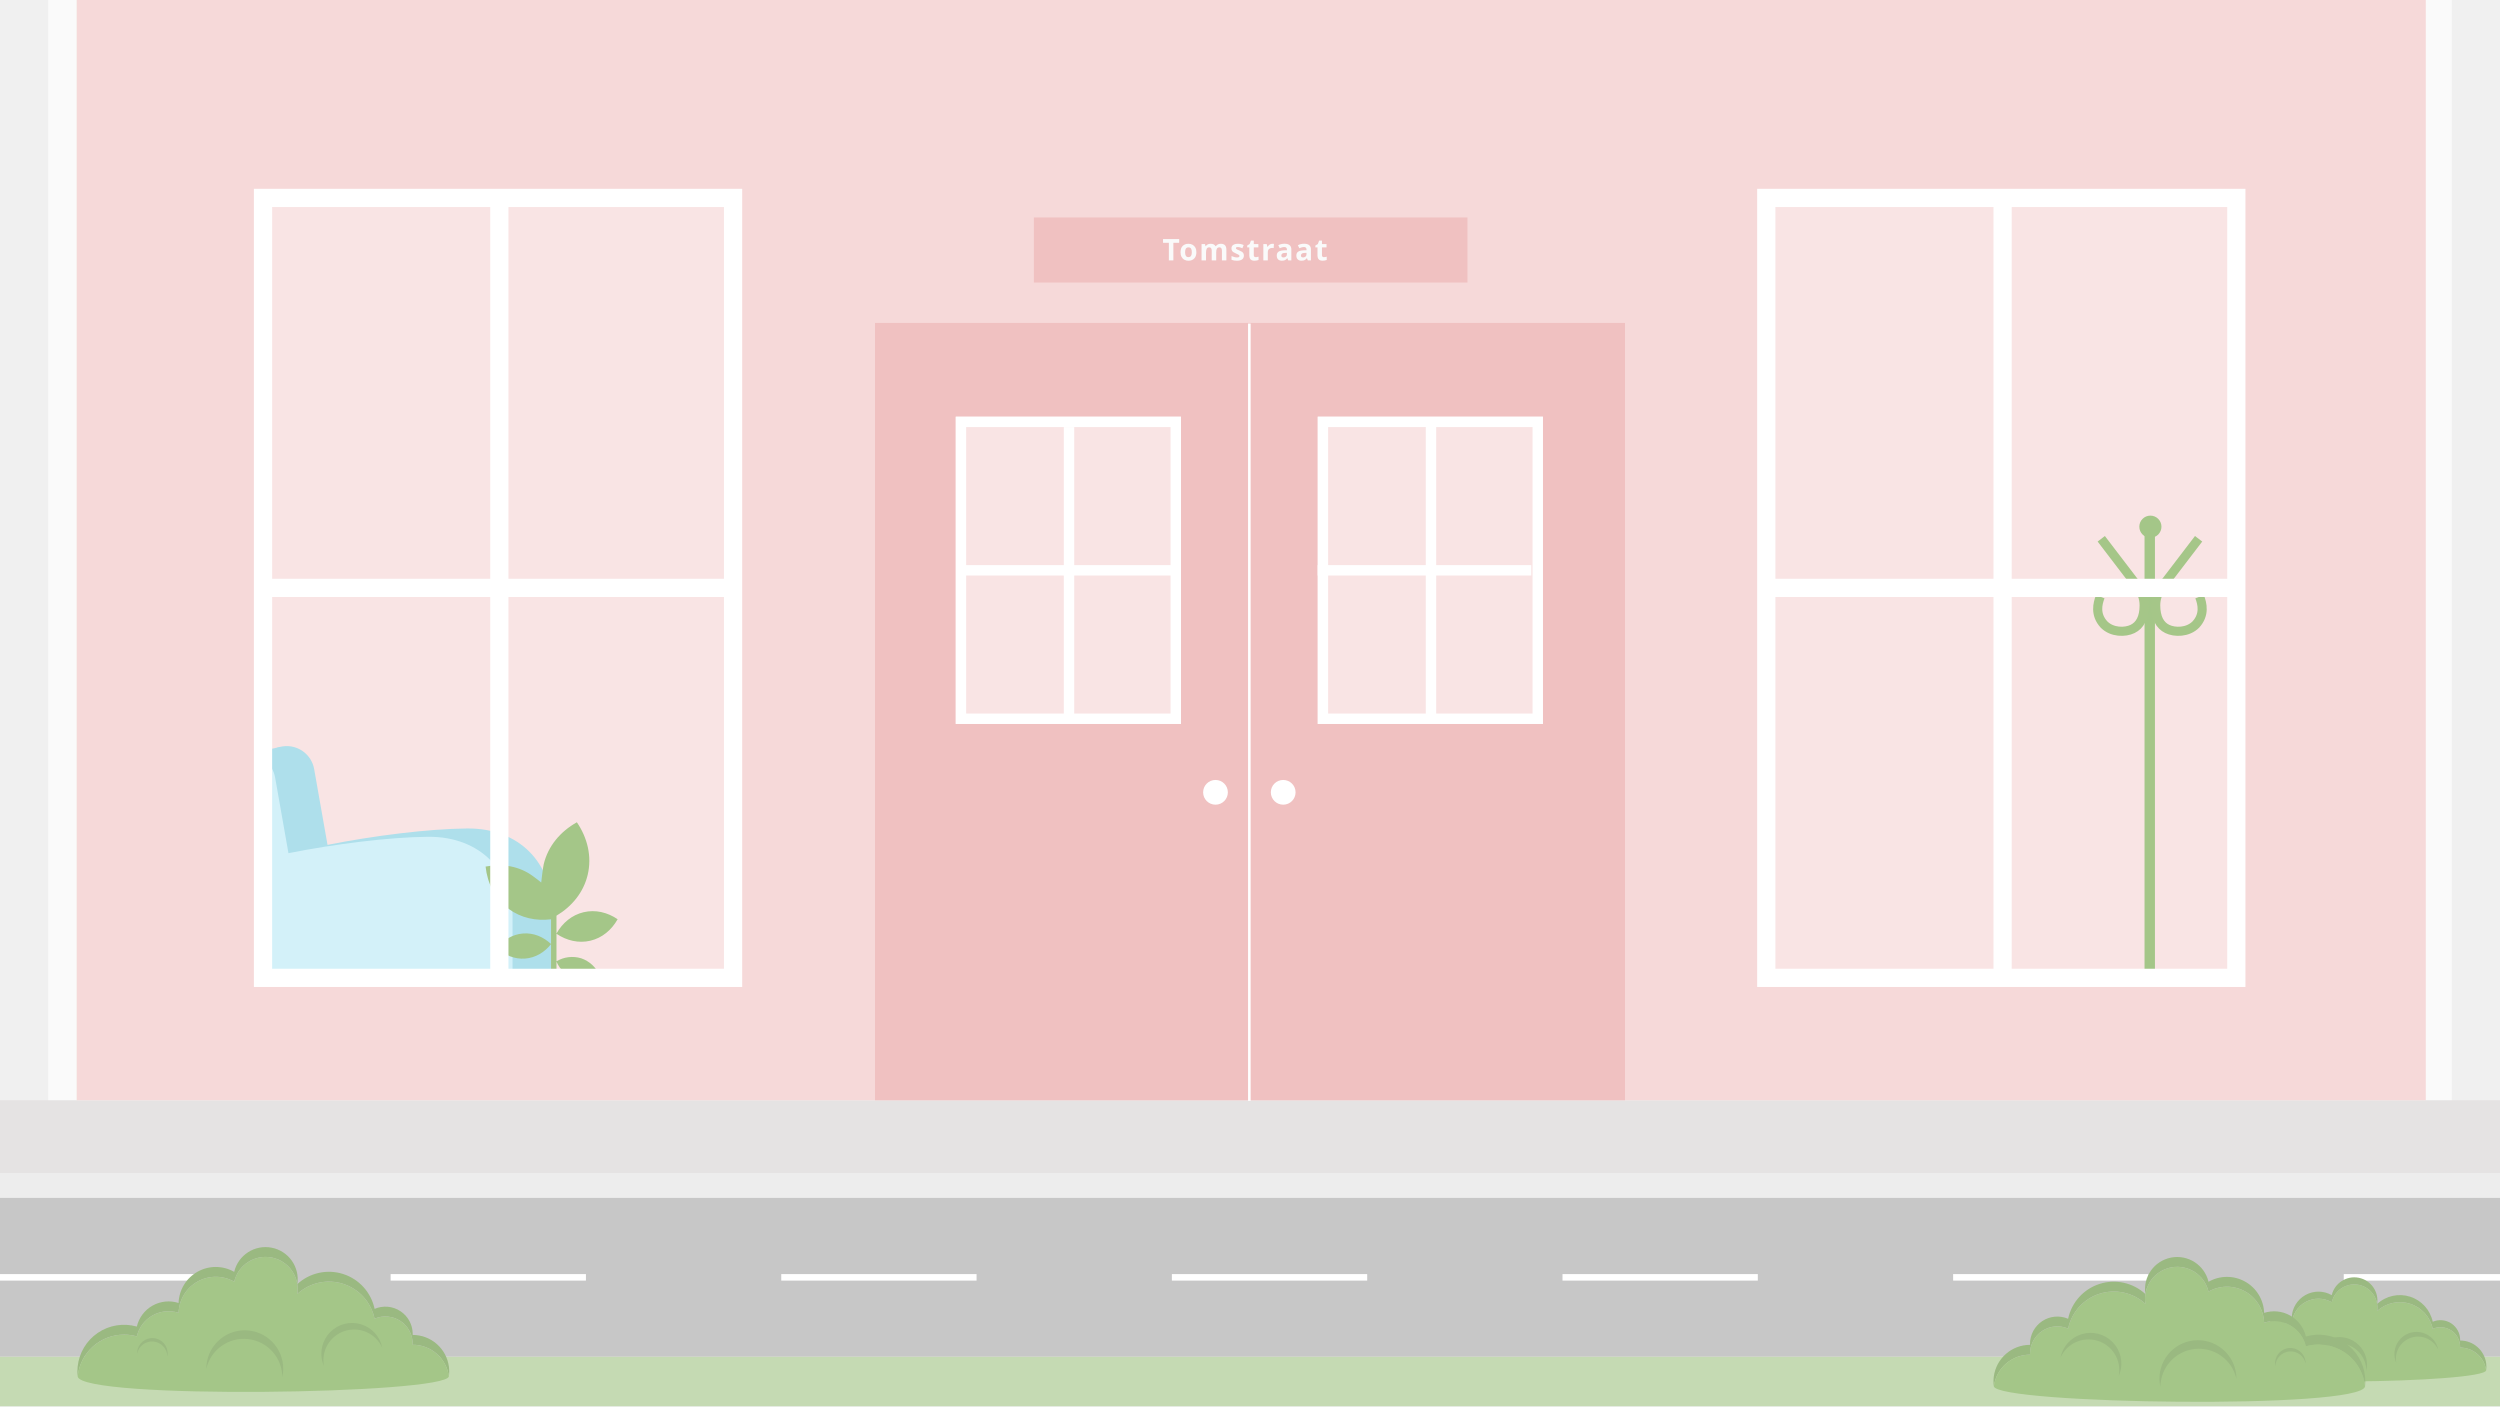
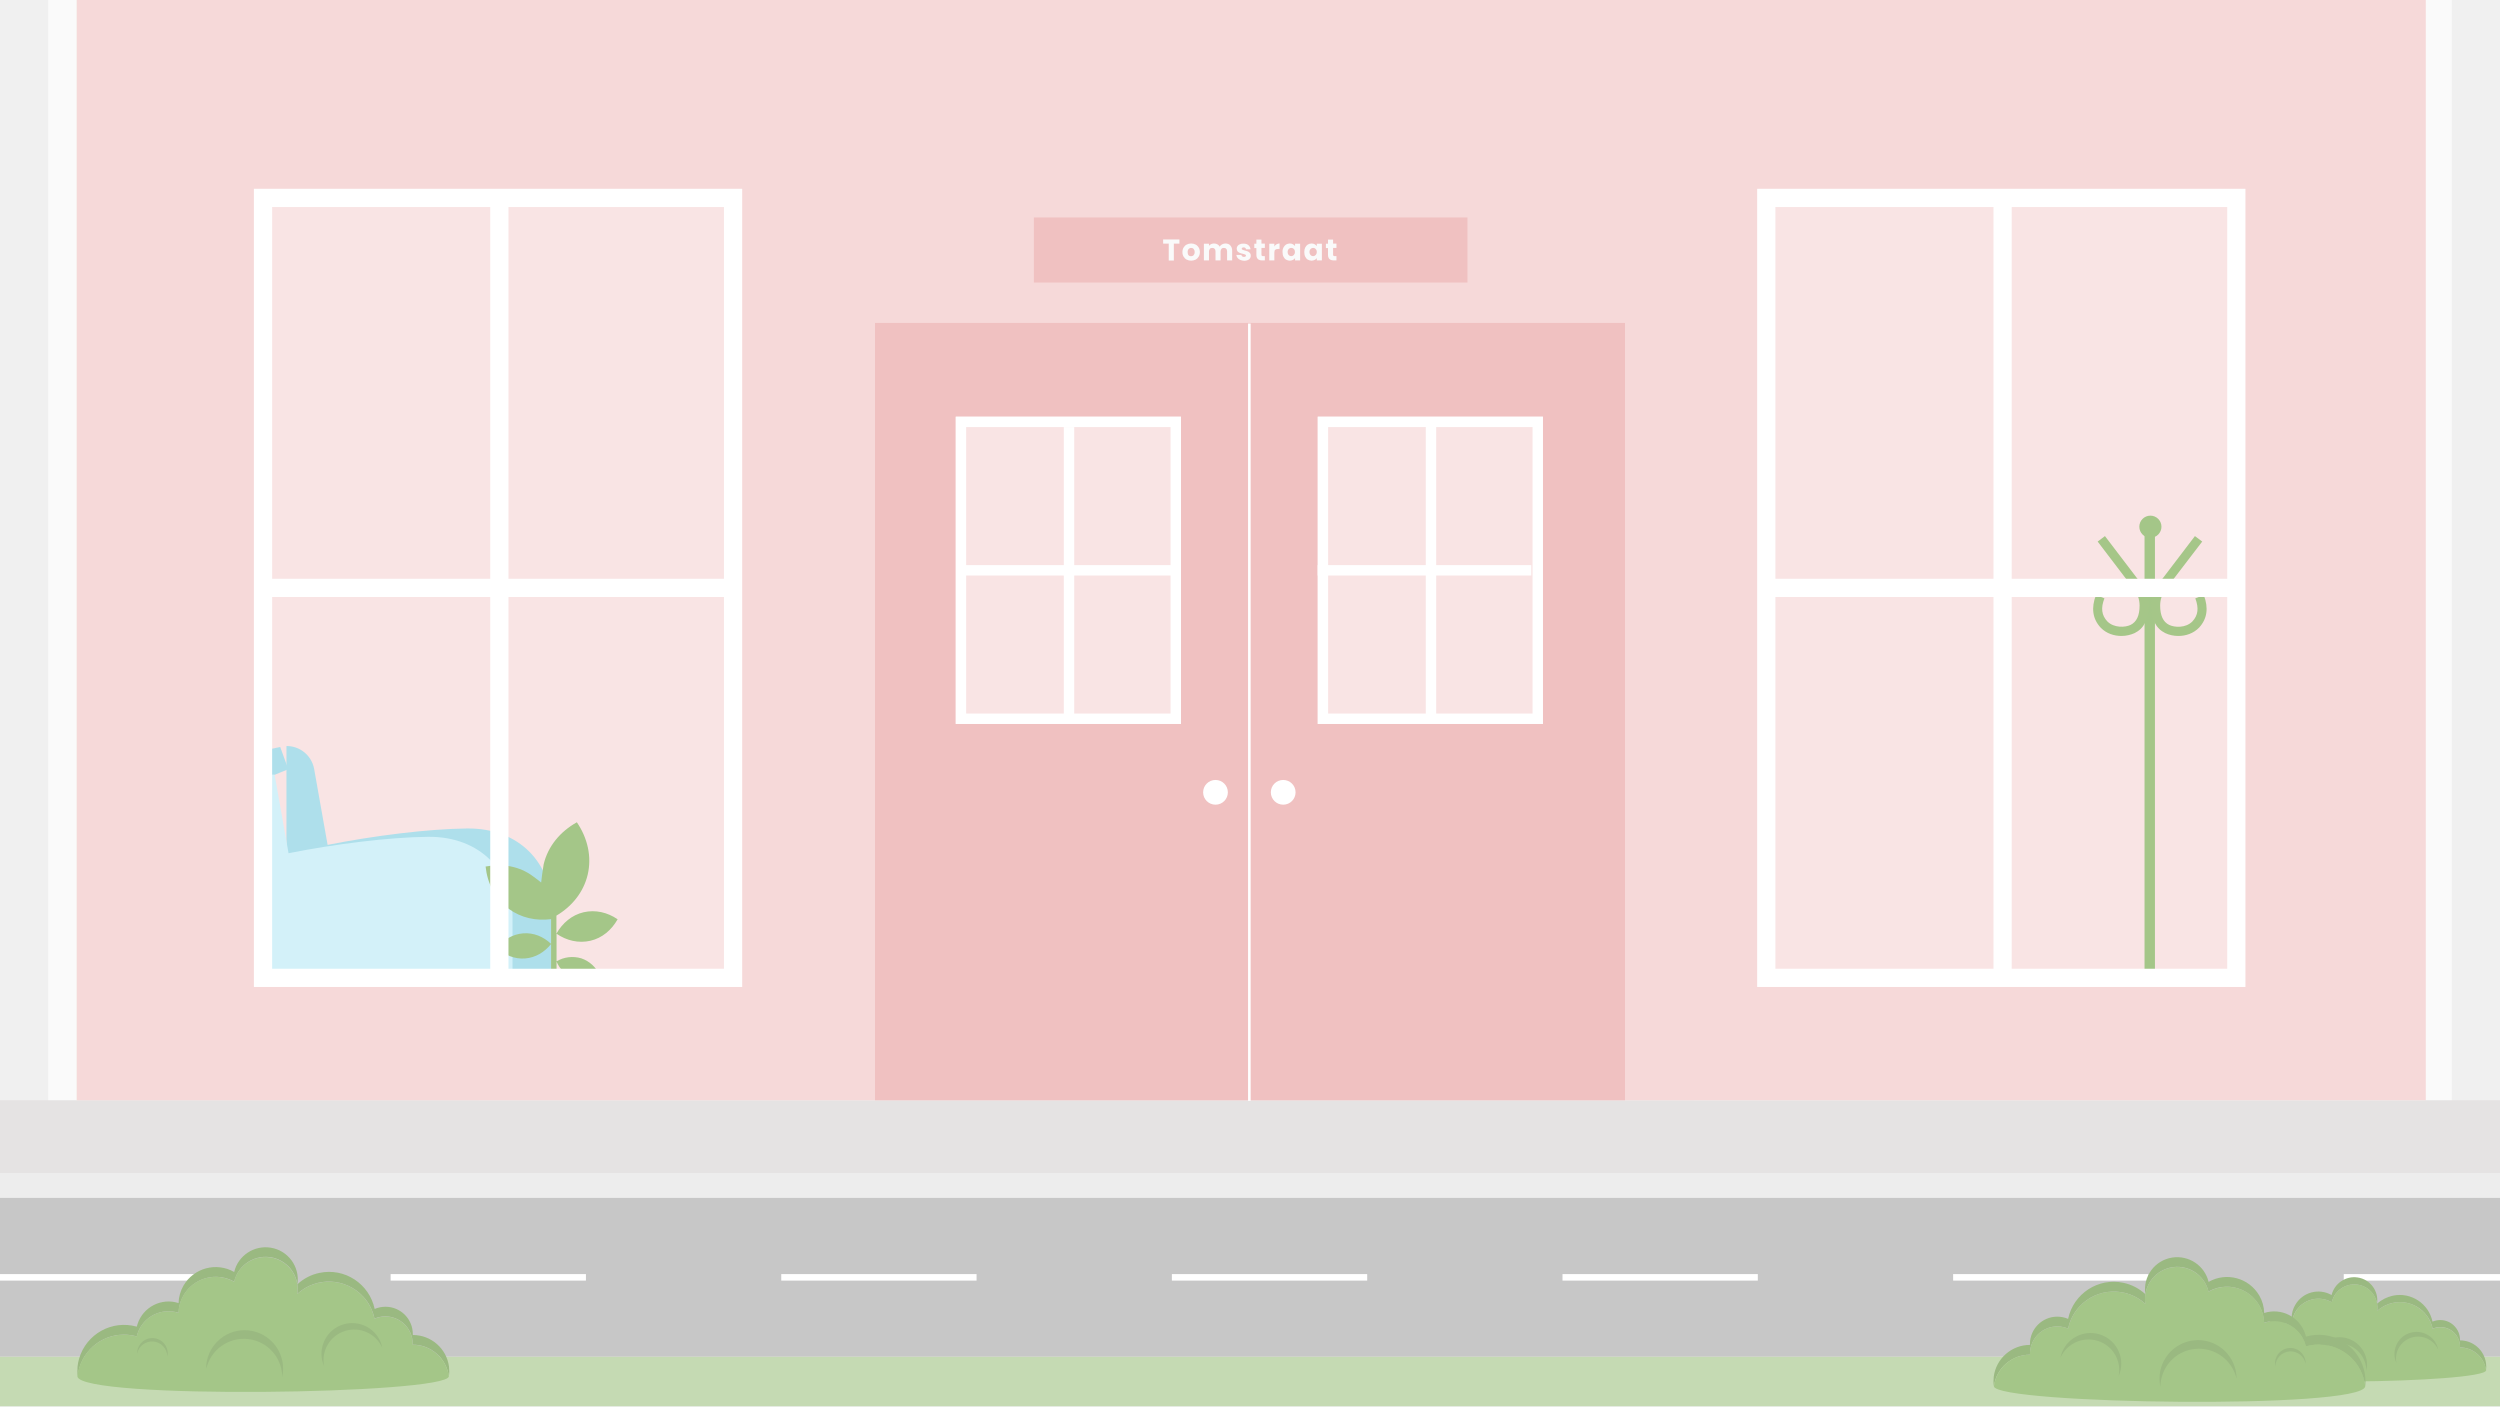
- <svg xmlns="http://www.w3.org/2000/svg" id="Group_99" data-name="Group 99" width="1920" height="1080" viewBox="0 0 1920 1080">
-   <defs>
-     <clipPath id="clip-path">
-       <rect id="Rectangle_50" data-name="Rectangle 50" width="233.634" height="248.459" fill="#aedfeb" />
-     </clipPath>
-     <clipPath id="clip-path-2">
-       <rect id="Rectangle_50-2" data-name="Rectangle 50" width="233.634" height="248.459" fill="none" />
-     </clipPath>
-     <clipPath id="clip-path-3">
-       <rect id="Rectangle_62" data-name="Rectangle 62" width="101.405" height="208.498" fill="none" />
-     </clipPath>
-   </defs>
-   <rect id="Rectangle_120" data-name="Rectangle 120" width="1920" height="56" transform="translate(0 845)" fill="#e5e3e3" />
-   <rect id="Rectangle_122" data-name="Rectangle 122" width="1920" height="19" transform="translate(0 901)" fill="#ededed" />
-   <rect id="Rectangle_123" data-name="Rectangle 123" width="1920" height="122" transform="translate(0 920)" fill="#c7c7c7" />
-   <rect id="Rectangle_124" data-name="Rectangle 124" width="1920" height="38" transform="translate(0 1042)" fill="#c5dab3" />
-   <line id="Line_24" data-name="Line 24" x2="1920" transform="translate(0 981)" fill="none" stroke="#fff" stroke-width="5" stroke-dasharray="150" />
-   <g id="Group_35" data-name="Group 35" transform="translate(0 -169.089)">
-     <rect id="Rectangle_1" data-name="Rectangle 1" width="1553" height="778.911" transform="translate(184 169.089)" fill="#f9e4e4" />
-     <path id="Union_1" data-name="Union 1" d="M1824-1937v-844.911h22V-1937ZM0-1937v-844.911H22V-1937Z" transform="translate(37 2951)" fill="#fafafa" />
-     <path id="Path_53" data-name="Path 53" d="M1,31.051H126.113l-.074,778.985L1,876.033Z" transform="translate(58 138.039)" fill="#fbf4de" />
-     <path id="Path_56" data-name="Path 56" d="M127.229,31.625H1.934L1.974,810.5l124.078,66.121Z" transform="translate(1735.007 137.47)" fill="#fbf4de" />
-     <path id="Path_57" data-name="Path 57" d="M.014,1802.025,66.1,1678,66.03,125.084,0,0Z" transform="translate(58.987 1014.071) rotate(-90)" fill="#f0f0f0" />
-   </g>
-   <g id="Group_26" data-name="Group 26" transform="translate(1442 -282.682)">
-     <ellipse id="Ellipse_50" data-name="Ellipse 50" cx="53.5" cy="12.5" rx="53.5" ry="12.5" transform="translate(155 1071.682)" fill="#a4c688" />
-     <rect id="Rectangle_63" data-name="Rectangle 63" width="8" height="394" transform="translate(205 689.682)" fill="#a4c688" />
-     <circle id="Ellipse_51" data-name="Ellipse 51" cx="8.5" cy="8.5" r="8.5" transform="translate(201 678.682)" fill="#a4c688" />
-     <path id="Path_76" data-name="Path 76" d="M4602.2,3365.833l-27.581,36.1a23.542,23.542,0,0,0-5.367,15.119c.043,9.286,3.123,15.2,8.868,18.02s15.8,2.827,21.962-3.4c7.011-7.6,4.952-16.013,2.887-21.372" transform="translate(-4355.671 -2669.366)" fill="none" stroke="#a5c688" stroke-width="7" />
-     <path id="Path_77" data-name="Path 77" d="M4571.988,3365.833l27.581,36.1a23.542,23.542,0,0,1,5.367,15.119c-.043,9.286-3.123,15.2-8.868,18.02s-15.8,2.827-21.962-3.4c-7.01-7.6-4.952-16.013-2.886-21.372" transform="translate(-4400.229 -2669.366)" fill="none" stroke="#a5c688" stroke-width="7" />
-   </g>
-   <g id="Group_19" data-name="Group 19" transform="translate(160 564.067)">
-     <g id="Group_17" data-name="Group 17" transform="translate(30)" clip-path="url(#clip-path)">
-       <path id="Path_58" data-name="Path 58" d="M356.7,403.711H344.473a5.834,5.834,0,0,1-5.834-5.834V379.812h23.9v18.065a5.834,5.834,0,0,1-5.834,5.834" transform="translate(-138.423 -155.252)" fill="#aedfeb" />
-       <path id="Path_59" data-name="Path 59" d="M21.933,403.711H34.164A5.834,5.834,0,0,0,40,397.877V379.812H16.1v18.065a5.834,5.834,0,0,0,5.834,5.834" transform="translate(-6.581 -155.252)" fill="#aedfeb" />
-       <path id="Path_60" data-name="Path 60" d="M168.651,63.179c-30.014.278-71.947,5.6-107.115,12.589L51.3,17.7A21.417,21.417,0,0,0,8.9,23.636l6.175,59.383C14.335,92.088,0,100,0,117.664V230.417H233.634V124.179c0-33.232-23.7-61.381-64.983-61" transform="translate(0 9.021)" fill="#aedfeb" />
-     </g>
-     <path id="Path_63" data-name="Path 63" d="M12.978,0,42.69,5.236,42,23.433H0Z" transform="translate(13.686 20.731) rotate(-22)" fill="#aedfeb" />
-     <path id="Path_64" data-name="Path 64" d="M4.427.456,42.264,0,42,18.364H0Z" transform="matrix(0.978, -0.208, 0.208, 0.978, 214.038, 227.902)" fill="#aedfeb" />
-     <g id="Group_17-2" data-name="Group 17" transform="translate(0 15.406)" clip-path="url(#clip-path-2)">
-       <path id="Path_58-2" data-name="Path 58" d="M356.7,403.711H344.473a5.834,5.834,0,0,1-5.834-5.834V379.812h23.9v18.065a5.834,5.834,0,0,1-5.834,5.834" transform="translate(-138.423 -155.252)" fill="#aedfeb" />
-       <path id="Path_59-2" data-name="Path 59" d="M21.933,403.711H34.164A5.834,5.834,0,0,0,40,397.877V379.812H16.1v18.065a5.834,5.834,0,0,0,5.834,5.834" transform="translate(-6.581 -155.252)" fill="#aedfeb" />
-       <path id="Path_60-2" data-name="Path 60" d="M168.651,63.179c-30.014.278-71.947,5.6-107.115,12.589L51.3,17.7A21.417,21.417,0,0,0,8.9,23.636l6.175,59.383C14.335,92.088,0,100,0,117.664V230.417H233.634V124.179c0-33.232-23.7-61.381-64.983-61" transform="translate(0 0)" fill="#d3f1f9" />
-     </g>
-   </g>
-   <g id="Group_25" data-name="Group 25" transform="translate(372.932 631.502)">
-     <g id="Group_24" data-name="Group 24" clip-path="url(#clip-path-3)">
-       <path id="Path_74" data-name="Path 74" d="M80.468,90.967c9.072-2.142,16.325-8.257,20.938-16.5C93.592,69.154,84.37,66.932,75.3,69.074,66.28,71.2,59.061,77.26,54.446,85.429V71.749C66.409,64.6,75.247,53.76,78.425,40.314,81.737,26.307,78.307,12.066,70.11,0,57.376,7.118,47.933,18.316,44.622,32.323c-.54,2.284-1.88,13.106-2.07,15.392C27.438,61.251,53.331,57.575,53.225,68.2c7.308-8.733-7.967-20.281-16.865-26.832C25.915,33.677,12.9,31.493,0,34.031,1.407,47.1,7.357,58.883,17.8,66.573c9.394,6.916,20.869,9.365,32.465,7.946V93.5c-5.906-5.55-13.417-8.678-21.393-8.094-7.993.584-14.983,4.789-20.02,11.161,5.911,5.571,13.438,8.713,21.431,8.128,7.975-.583,14.949-4.77,19.982-11.116V208.5h4.18V107a22.761,22.761,0,0,0,33.072,10.558,23.64,23.64,0,0,0-14.081-13.083,23.613,23.613,0,0,0-18.991,2.3V85.631c7.8,5.27,16.983,7.472,26.022,5.337" fill="#a4c688" />
-       <path id="Path_75" data-name="Path 75" d="M64.562,140.353V121.006H36.621v19.428A30.129,30.129,0,0,0,20.532,167.1v31.472H80.809V167.1a30.128,30.128,0,0,0-16.247-26.744" transform="translate(1.685 9.929)" fill="#edb5b5" />
-     </g>
-   </g>
-   <path id="Exclusion_1" data-name="Exclusion 1" d="M-9081-1865h-1804v-845h1804v845Zm-506-693v597h360v-597Zm-1154,0v597h360v-597Z" transform="translate(10944 2710)" fill="#f6d9d9" />
-   <rect id="Rectangle_131" data-name="Rectangle 131" width="576" height="597" transform="translate(672 248)" fill="#f0c1c1" />
-   <g id="Group_77" data-name="Group 77">
-     <rect id="Rectangle_132" data-name="Rectangle 132" width="361" height="599" transform="translate(202 152)" fill="none" stroke="#fff" stroke-width="14" />
-     <line id="Line_25" data-name="Line 25" x2="361" transform="translate(202.5 451.5)" fill="none" stroke="#fff" stroke-width="14" />
-     <line id="Line_26" data-name="Line 26" y2="599" transform="translate(383.5 152.5)" fill="none" stroke="#fff" stroke-width="14" />
-   </g>
-   <g id="Group_78" data-name="Group 78" transform="translate(1154.5)">
-     <rect id="Rectangle_132-2" data-name="Rectangle 132" width="361" height="599" transform="translate(202 152)" fill="none" stroke="#fff" stroke-width="14" />
-     <line id="Line_25-2" data-name="Line 25" x2="361" transform="translate(202.5 451.5)" fill="none" stroke="#fff" stroke-width="14" />
-     <line id="Line_26-2" data-name="Line 26" y2="599" transform="translate(383.5 152.5)" fill="none" stroke="#fff" stroke-width="14" />
-   </g>
-   <line id="Line_27" data-name="Line 27" y2="597" transform="translate(959.5 248.5)" fill="none" stroke="#fff" stroke-width="2" />
-   <circle id="Ellipse_56" data-name="Ellipse 56" cx="9.5" cy="9.5" r="9.5" transform="translate(924 599)" fill="#fff" />
-   <circle id="Ellipse_57" data-name="Ellipse 57" cx="9.5" cy="9.5" r="9.5" transform="translate(976 599)" fill="#fff" />
-   <g id="Rectangle_133" data-name="Rectangle 133" transform="translate(734 320)" fill="#f9e4e4" stroke="#fff" stroke-width="8">
-     <rect width="173" height="236" stroke="none" />
-     <rect x="4" y="4" width="165" height="228" fill="none" />
-   </g>
-   <g id="Rectangle_134" data-name="Rectangle 134" transform="translate(1012 320)" fill="#f9e4e4" stroke="#fff" stroke-width="8">
-     <rect width="173" height="236" stroke="none" />
-     <rect x="4" y="4" width="165" height="228" fill="none" />
-   </g>
-   <line id="Line_28" data-name="Line 28" x2="164" transform="translate(738.5 438)" fill="none" stroke="#fff" stroke-width="8" />
-   <line id="Line_29" data-name="Line 29" x2="164" transform="translate(1012 438)" fill="none" stroke="#fff" stroke-width="8" />
-   <line id="Line_30" data-name="Line 30" y2="226" transform="translate(1099 324)" fill="none" stroke="#fff" stroke-width="8" />
-   <line id="Line_31" data-name="Line 31" y2="226" transform="translate(821 328)" fill="none" stroke="#fff" stroke-width="8" />
+ <svg xmlns="http://www.w3.org/2000/svg" xmlns:xlink="http://www.w3.org/1999/xlink" version="1.1" id="Group_99" x="0px" y="0px" viewBox="0 0 1920 1080" style="enable-background:new 0 0 1920 1080;" xml:space="preserve">
+   <style type="text/css">
+ 	.st0{fill:#E5E3E3;}
+ 	.st1{fill:#EDEDED;}
+ 	.st2{fill:#C7C7C7;}
+ 	.st3{fill:#C5DAB3;}
+ 	.st4{fill:#FFFFFF;}
+ 	.st5{fill:#F9E4E4;}
+ 	.st6{fill:#FAFAFA;}
+ 	.st7{fill:#FBF4DE;}
+ 	.st8{fill:#F0F0F0;}
+ 	.st9{fill:#A4C688;}
+ 	.st10{fill:#A5C688;}
+ 	.st11{clip-path:url(#SVGID_00000150818646388774679230000011440142500832273283_);}
+ 	.st12{fill:#AEDFEB;}
+ 	.st13{clip-path:url(#SVGID_00000067950504006001899260000017274169672137977731_);}
+ 	.st14{fill:#D3F1F9;}
+ 	.st15{clip-path:url(#SVGID_00000161629514061618929560000004058055957595419067_);}
+ 	.st16{fill:#EDB5B5;}
+ 	.st17{fill:#F6D9D9;}
+ 	.st18{fill:#F0C1C1;}
+ 	.st19{fill:#9AB981;}
+ 	.st20{enable-background:new    ;}
+ </style>
+   <g id="Rectangle_120">
+     <rect y="845" class="st0" width="1920" height="56" />
+   </g>
+   <g id="Rectangle_122">
+     <rect y="901" class="st1" width="1920" height="19" />
+   </g>
+   <g id="Rectangle_123">
+     <rect y="920" class="st2" width="1920" height="122" />
+   </g>
+   <g id="Rectangle_124">
+     <rect y="1042" class="st3" width="1920" height="38" />
+   </g>
+   <g id="Line_24">
+     <path class="st4" d="M1920,983.5h-120v-5h120V983.5z M1650,983.5h-150v-5h150V983.5z M1350,983.5h-150v-5h150V983.5z M1050,983.5   H900v-5h150V983.5z M750,983.5H600v-5h150V983.5z M450,983.5H300v-5h150V983.5z M150,983.5H0v-5h150V983.5z" />
+   </g>
+   <g id="Group_35" transform="translate(0 -169.089)">
+     <g id="Rectangle_1">
+       <rect x="184" y="169.1" class="st5" width="1553" height="778.9" />
+     </g>
+     <g id="Union_1">
+       <path class="st6" d="M1861,1014V169.1h22V1014H1861z M37,1014V169.1h22V1014H37z" />
+     </g>
+     <g id="Path_53">
+       <path class="st7" d="M59,169.1h125.1l-0.1,779l-125,66V169.1z" />
+     </g>
+     <g id="Path_56">
+       <path class="st7" d="M1862.2,169.1h-125.3l0,778.9l124.1,66.1L1862.2,169.1z" />
+     </g>
+     <g id="Path_57">
+       <path class="st8" d="M1861,1014.1L1737,948L184.1,948l-125.1,66L1861,1014.1z" />
+     </g>
+   </g>
+   <g id="Group_26" transform="translate(1442 -282.682)">
+     <g id="Ellipse_50">
+       <ellipse class="st9" cx="208.5" cy="1084.2" rx="53.5" ry="12.5" />
+     </g>
+     <g id="Rectangle_63">
+       <rect x="205" y="689.7" class="st9" width="8" height="394" />
+     </g>
+     <g id="Ellipse_51">
+       <circle class="st9" cx="209.5" cy="687.2" r="8.5" />
+     </g>
+     <g id="Path_76">
+       <path class="st10" d="M231,771.1c-3.7,0-7.2-0.8-10.1-2.2c-7.1-3.5-10.8-10.6-10.8-21.1c0-6.3,2.1-12.4,6.1-17.3l27.5-36.1    l5.6,4.2l-27.7,36.2c-3,3.6-4.6,8.2-4.6,12.9c0,7.8,2.3,12.6,6.9,14.9c4.1,2,12.7,2.6,17.9-2.7c4.4-4.8,5-10.2,2.2-17.7l6.5-2.5    c3.8,9.9,2.6,18.3-3.6,25l-0.1,0.1C242.5,769.2,236.6,771.1,231,771.1z" />
+     </g>
+     <g id="Path_77">
+       <path class="st10" d="M187.3,771.1c-5.6,0-11.5-1.8-15.9-6.3l-0.1-0.1c-6.2-6.7-7.4-15.1-3.6-25l6.5,2.5    c-2.9,7.5-2.2,12.9,2.2,17.7c5.2,5.2,13.8,4.7,17.9,2.7c4.6-2.3,6.9-7.1,6.9-14.9c0-4.7-1.6-9.3-4.6-12.9l-0.1-0.1L169,698.6    l5.6-4.2l27.5,36.1c4,4.9,6.2,11,6.1,17.3c0,10.5-3.7,17.6-10.8,21.1C194.5,770.2,191,771.1,187.3,771.1z" />
+     </g>
+   </g>
+   <g id="Group_19" transform="translate(160 564.067)">
+     <g>
+       <defs>
+         <rect id="SVGID_1_" x="30" y="0" width="233.6" height="248.5" />
+       </defs>
+       <clipPath id="SVGID_00000064347675067952476580000011977222387091120520_">
+         <use xlink:href="#SVGID_1_" style="overflow:visible;" />
+       </clipPath>
+       <g id="Group_17" transform="translate(30)" style="clip-path:url(#SVGID_00000064347675067952476580000011977222387091120520_);">
+         <g id="Path_58">
+           <path class="st12" d="M218.3,248.5H206c-3.2,0-5.8-2.6-5.8-5.8v0v-18.1h23.9v18.1C224.1,245.8,221.5,248.5,218.3,248.5      L218.3,248.5" />
+         </g>
+         <g id="Path_59">
+           <path class="st12" d="M15.4,248.5h12.2c3.2,0,5.8-2.6,5.8-5.8c0,0,0,0,0,0v-18.1H9.5v18.1C9.5,245.8,12.1,248.5,15.4,248.5      C15.4,248.5,15.4,248.5,15.4,248.5" />
+         </g>
+         <g id="Path_60">
+           <path class="st12" d="M168.7,72.2c-30,0.3-71.9,5.6-107.1,12.6L51.3,26.7c-2-11.7-13.1-19.5-24.7-17.5      C15.4,11.2,7.7,21.4,8.9,32.7L15.1,92C14.3,101.1,0,109,0,126.7v112.8h233.6V133.2C233.6,100,209.9,71.8,168.7,72.2" />
+         </g>
+       </g>
+     </g>
+     <g id="Path_63">
+       <path class="st12" d="M25.7,15.9l29.5-6.3l6.2,17.1L22.5,42.5L25.7,15.9z" />
+     </g>
+     <g id="Path_64">
+       <path class="st12" d="M218.5,227.4l36.9-8.3l3.6,18l-41.1,8.7L218.5,227.4z" />
+     </g>
+     <g>
+       <defs>
+         <rect id="SVGID_00000132787732827941400750000005931655228715800762_" y="15.4" width="233.6" height="248.5" />
+       </defs>
+       <clipPath id="SVGID_00000163034088869998405210000000092334979212875650_">
+         <use xlink:href="#SVGID_00000132787732827941400750000005931655228715800762_" style="overflow:visible;" />
+       </clipPath>
+       <g id="Group_17-2" transform="translate(0 15.406)" style="clip-path:url(#SVGID_00000163034088869998405210000000092334979212875650_);">
+         <g id="Path_58-2">
+           <path class="st12" d="M218.3,248.5H206c-3.2,0-5.8-2.6-5.8-5.8v0v-18.1h23.9v18.1C224.1,245.8,221.5,248.5,218.3,248.5      L218.3,248.5" />
+         </g>
+         <g id="Path_59-2">
+           <path class="st12" d="M15.4,248.5h12.2c3.2,0,5.8-2.6,5.8-5.8c0,0,0,0,0,0v-18.1H9.5v18.1C9.5,245.8,12.1,248.5,15.4,248.5      C15.4,248.5,15.4,248.5,15.4,248.5" />
+         </g>
+         <g id="Path_60-2">
+           <path class="st14" d="M168.7,63.2c-30,0.3-71.9,5.6-107.1,12.6L51.3,17.7C49.3,6,38.2-1.8,26.6,0.2C15.4,2.1,7.7,12.4,8.9,23.6      L15.1,83C14.3,92.1,0,100,0,117.7v112.8h233.6V124.2C233.6,90.9,209.9,62.8,168.7,63.2" />
+         </g>
+       </g>
+     </g>
+   </g>
+   <g id="Group_25" transform="translate(372.932 631.502)">
+     <g>
+       <defs>
+         <rect id="SVGID_00000111897438744456593910000010839866162402600336_" x="0" y="0" width="101.4" height="208.5" />
+       </defs>
+       <clipPath id="SVGID_00000160873873478048654850000018191832665302797499_">
+         <use xlink:href="#SVGID_00000111897438744456593910000010839866162402600336_" style="overflow:visible;" />
+       </clipPath>
+       <g id="Group_24" style="clip-path:url(#SVGID_00000160873873478048654850000018191832665302797499_);">
+         <g id="Path_74">
+           <path class="st9" d="M80.5,91c9.1-2.1,16.3-8.3,20.9-16.5c-7.8-5.3-17-7.5-26.1-5.4c-9,2.1-16.2,8.2-20.9,16.4V71.7      c12-7.1,20.8-18,24-31.4c3.3-14-0.1-28.2-8.3-40.3C57.4,7.1,47.9,18.3,44.6,32.3c-0.5,2.3-1.9,13.1-2.1,15.4      c-15.1,13.5,10.8,9.9,10.7,20.5c7.3-8.7-8-20.3-16.9-26.8C25.9,33.7,12.9,31.5,0,34c1.4,13.1,7.4,24.9,17.8,32.5      c9.4,6.9,20.9,9.4,32.5,7.9v19c-5.9-5.6-13.4-8.7-21.4-8.1c-8,0.6-15,4.8-20,11.2c5.9,5.6,13.4,8.7,21.4,8.1      c8-0.6,14.9-4.8,20-11.1v114.9h4.2V107c4.8,11.6,18.2,17.1,29.8,12.3c1.1-0.5,2.3-1,3.3-1.7c-2.6-6.2-7.7-10.9-14.1-13.1      c-6.4-1.9-13.3-1.1-19,2.3V85.6C62.2,90.9,71.4,93.1,80.5,91" />
+         </g>
+         <g id="Path_75">
+           <path class="st16" d="M66.2,150.3v-19.3H38.3v19.4c-9.9,5.2-16.1,15.5-16.1,26.7v31.5h60.3V177      C82.5,165.8,76.2,155.5,66.2,150.3" />
+         </g>
+       </g>
+     </g>
+   </g>
+   <g id="Exclusion_1">
+     <path class="st17" d="M1863,845H59V0h1804V845z M1357,152v597h360V152H1357z M203,152v597h360V152H203z" />
+   </g>
+   <g id="Rectangle_131">
+     <rect x="672" y="248" class="st18" width="576" height="597" />
+   </g>
+   <g id="Group_77">
+     <g id="Rectangle_132">
+       <path class="st4" d="M570,758H195V145h375V758z M209,744h347V159H209V744z" />
+     </g>
+     <g id="Line_25">
+       <rect x="202.5" y="444.5" class="st4" width="361" height="14" />
+     </g>
+     <g id="Line_26">
+       <rect x="376.5" y="152.5" class="st4" width="14" height="599" />
+     </g>
+   </g>
+   <g id="Group_78" transform="translate(1154.5)">
+     <g id="Rectangle_132-2">
+       <path class="st4" d="M570,758H195V145h375V758z M209,744h347V159H209V744z" />
+     </g>
+     <g id="Line_25-2">
+       <rect x="202.5" y="444.5" class="st4" width="361" height="14" />
+     </g>
+     <g id="Line_26-2">
+       <rect x="376.5" y="152.5" class="st4" width="14" height="599" />
+     </g>
+   </g>
+   <g id="Line_27">
+     <rect x="958.5" y="248.5" class="st4" width="2" height="597" />
+   </g>
+   <g id="Ellipse_56">
+     <circle class="st4" cx="933.5" cy="608.5" r="9.5" />
+   </g>
+   <g id="Ellipse_57">
+     <circle class="st4" cx="985.5" cy="608.5" r="9.5" />
+   </g>
+   <g id="Rectangle_133" transform="translate(734 320)">
+     <g>
+       <rect class="st5" width="173" height="236" />
+     </g>
+     <g>
+       <path class="st4" d="M173,236H0V0h173V236z M8,228h157V8H8V228z" />
+     </g>
+   </g>
+   <g id="Rectangle_134" transform="translate(1012 320)">
+     <g>
+       <rect class="st5" width="173" height="236" />
+     </g>
+     <g>
+       <path class="st4" d="M173,236H0V0h173V236z M8,228h157V8H8V228z" />
+     </g>
+   </g>
+   <g id="Line_28">
+     <rect x="738.5" y="434" class="st4" width="164" height="8" />
+   </g>
+   <g id="Line_29">
+     <rect x="1012" y="434" class="st4" width="164" height="8" />
+   </g>
+   <g id="Line_30">
+     <rect x="1095" y="324" class="st4" width="8" height="226" />
+   </g>
+   <g id="Line_31">
+     <rect x="817" y="328" class="st4" width="8" height="226" />
+   </g>
  <g id="Laag_2-2" transform="translate(59.44 957.787)">
-     <g id="Group_87" data-name="Group 87" transform="translate(0 -0.01)">
-       <g id="Group_86" data-name="Group 86">
-         <path id="Path_522" data-name="Path 522" d="M35.835,67.186a35.736,35.736,0,0,1,9.81,1.374,25.018,25.018,0,0,1,32.063-18.11A28.564,28.564,0,0,1,120.42,26.541a24.725,24.725,0,0,1,48.505,9.4,35.837,35.837,0,0,1,59.322,19.012,21,21,0,0,1,29.266,19.3c0,.245-.009.485-.018.725h.018A28.045,28.045,0,0,1,285.3,99.24a28.4,28.4,0,0,0,.258-3.749,27.463,27.463,0,0,0-.231-3.617,28.049,28.049,0,0,0-27.816-24.429H257.5c.009-.24.018-.481.018-.725a21,21,0,0,0-29.266-19.3A35.837,35.837,0,0,0,168.925,28.4a24.725,24.725,0,0,0-48.505-9.4A28.564,28.564,0,0,0,77.708,42.915a25.018,25.018,0,0,0-32.063,18.11A35.82,35.82,0,0,0,.181,91.883,35.248,35.248,0,0,0,0,95.5a36.664,36.664,0,0,0,.2,3.776A35.834,35.834,0,0,1,35.835,67.19Z" transform="translate(0 0.01)" fill="#9ab981" />
-         <path id="Path_523" data-name="Path 523" d="M285.542,108.336a28.045,28.045,0,0,0-27.789-24.262h-.018c.009-.24.018-.481.018-.725a21,21,0,0,0-29.266-19.3,35.837,35.837,0,0,0-59.322-19.012,24.725,24.725,0,0,0-48.505-9.4A28.564,28.564,0,0,0,77.949,59.545a25.018,25.018,0,0,0-32.063,18.11A35.817,35.817,0,0,0,.44,108.363C2.326,126.382,283.711,122.049,285.542,108.336Z" transform="translate(-0.241 -9.081)" fill="#a4c688" />
-       </g>
-       <path id="Path_524" data-name="Path 524" d="M263.659,209.424a29.556,29.556,0,0,1,26.324,29.3,30.554,30.554,0,0,0,.549-3.259,29.551,29.551,0,0,0-58.75-6.446,28.955,28.955,0,0,0-.172,3.3,29.547,29.547,0,0,1,32.05-22.893Z" transform="translate(-132.616 -138.799)" fill="#9ab981" />
-       <path id="Path_525" data-name="Path 525" d="M444.616,196.37A23.616,23.616,0,0,1,473.3,209.335a23.614,23.614,0,1,0-45.7,11.619,24.355,24.355,0,0,0,.934,2.471,23.616,23.616,0,0,1,16.084-27.059Z" transform="translate(-239.16 -131.997)" fill="#9ab981" />
-       <path id="Path_526" data-name="Path 526" d="M126.9,218.511a11.733,11.733,0,0,1,10.694,11.41,12.228,12.228,0,0,0,.19-1.3,11.732,11.732,0,1,0-23.373-2.067,11.564,11.564,0,0,0-.041,1.31,11.726,11.726,0,0,1,12.53-9.352Z" transform="translate(-68.52 -146)" fill="#9ab981" />
-     </g>
-   </g>
-   <g id="Laag_2-2-2" data-name="Laag_2-2" transform="translate(1704.164 981.01)">
-     <g id="Group_87-2" data-name="Group 87" transform="translate(0 -0.01)">
-       <g id="Group_86-2" data-name="Group 86">
-         <path id="Path_522-2" data-name="Path 522" d="M25.775,48.322a25.7,25.7,0,0,1,7.056.988A17.995,17.995,0,0,1,55.893,36.284a20.545,20.545,0,0,1,30.722-17.2A17.784,17.784,0,0,1,121.5,25.847a25.777,25.777,0,0,1,42.668,13.675,15.1,15.1,0,0,1,21.051,13.884c0,.176-.007.349-.013.522h.013A20.172,20.172,0,0,1,205.21,71.378a20.429,20.429,0,0,0,.186-2.7,19.754,19.754,0,0,0-.166-2.6,20.175,20.175,0,0,0-20.007-17.571h-.013c.007-.173.013-.346.013-.522A15.1,15.1,0,0,0,164.172,34.1,25.777,25.777,0,0,0,121.5,20.428a17.784,17.784,0,0,0-34.889-6.759,20.545,20.545,0,0,0-30.722,17.2A17.995,17.995,0,0,0,32.831,43.891,25.764,25.764,0,0,0,.13,66.086a25.353,25.353,0,0,0-.13,2.6A26.371,26.371,0,0,0,.143,71.4,25.775,25.775,0,0,1,25.775,48.325Z" transform="translate(0 0.01)" fill="#9ab981" />
-         <path id="Path_523-2" data-name="Path 523" d="M205.507,82.589a20.172,20.172,0,0,0-19.988-17.451h-.013c.007-.173.013-.346.013-.522a15.1,15.1,0,0,0-21.051-13.884A25.777,25.777,0,0,0,121.8,37.058,17.784,17.784,0,0,0,86.911,30.3a20.545,20.545,0,0,0-30.722,17.2A17.995,17.995,0,0,0,33.128,60.521,25.762,25.762,0,0,0,.44,82.608C1.8,95.569,204.189,92.452,205.507,82.589Z" transform="translate(-0.297 -11.198)" fill="#a4c688" />
-       </g>
-       <path id="Path_524-2" data-name="Path 524" d="M254.662,207.532A21.259,21.259,0,0,1,273.6,228.605a21.975,21.975,0,0,0,.395-2.344,21.256,21.256,0,1,0-42.258-4.637A20.819,20.819,0,0,0,231.61,224a21.253,21.253,0,0,1,23.053-16.466Z" transform="translate(-160.406 -156.734)" fill="#9ab981" />
-       <path id="Path_525-2" data-name="Path 525" d="M439.531,194.65a16.986,16.986,0,0,1,20.63,9.325,16.985,16.985,0,1,0-32.87,8.357,17.522,17.522,0,0,0,.672,1.777,16.986,16.986,0,0,1,11.569-19.463Z" transform="translate(-291.752 -148.348)" fill="#9ab981" />
-       <path id="Path_526-2" data-name="Path 526" d="M123.378,217.766a8.439,8.439,0,0,1,7.692,8.207,8.8,8.8,0,0,0,.137-.933,8.439,8.439,0,1,0-16.812-1.487,8.316,8.316,0,0,0-.029.942,8.434,8.434,0,0,1,9.012-6.727Z" transform="translate(-81.389 -165.611)" fill="#9ab981" />
-     </g>
-   </g>
-   <g id="Laag_2-2-3" data-name="Laag_2-2" transform="translate(1531 965.389)">
-     <g id="Group_87-3" data-name="Group 87" transform="translate(0 0)">
-       <g id="Group_86-3" data-name="Group 86">
-         <path id="Path_522-3" data-name="Path 522" d="M249.725,67.186a35.737,35.737,0,0,0-9.81,1.374,25.018,25.018,0,0,0-32.063-18.11A28.564,28.564,0,0,0,165.14,26.541a24.725,24.725,0,0,0-48.505,9.4A35.837,35.837,0,0,0,57.313,54.95a21,21,0,0,0-29.266,19.3c0,.245.009.485.018.725h-.018A28.045,28.045,0,0,0,.258,99.24,28.4,28.4,0,0,1,0,95.491a27.463,27.463,0,0,1,.231-3.617A28.049,28.049,0,0,1,28.047,67.444h.018c-.009-.24-.018-.481-.018-.725a21,21,0,0,1,29.266-19.3A35.837,35.837,0,0,1,116.635,28.4a24.725,24.725,0,0,1,48.505-9.4,28.564,28.564,0,0,1,42.712,23.908,25.018,25.018,0,0,1,32.063,18.11,35.82,35.82,0,0,1,45.464,30.857,35.245,35.245,0,0,1,.181,3.613,36.662,36.662,0,0,1-.2,3.776A35.834,35.834,0,0,0,249.725,67.19Z" transform="translate(0 0.01)" fill="#9ab981" />
-         <path id="Path_523-3" data-name="Path 523" d="M.44,108.336A28.045,28.045,0,0,1,28.229,84.074h.018c-.009-.24-.018-.481-.018-.725a21,21,0,0,1,29.266-19.3,35.837,35.837,0,0,1,59.322-19.012,24.725,24.725,0,0,1,48.505-9.4,28.564,28.564,0,0,1,42.712,23.908A25.018,25.018,0,0,1,240.1,77.655a35.817,35.817,0,0,1,45.445,30.708C283.657,126.382,2.271,122.048.44,108.336Z" transform="translate(-0.182 -9.081)" fill="#a4c688" />
-       </g>
-       <path id="Path_524-3" data-name="Path 524" d="M258.661,209.424a29.556,29.556,0,0,0-26.324,29.3,30.553,30.553,0,0,1-.549-3.259,29.551,29.551,0,0,1,58.75-6.446,28.959,28.959,0,0,1,.172,3.3,29.547,29.547,0,0,0-32.05-22.893Z" transform="translate(-104.144 -138.799)" fill="#9ab981" />
-       <path id="Path_525-3" data-name="Path 525" d="M455.184,196.37A23.616,23.616,0,0,0,426.5,209.335a23.614,23.614,0,1,1,45.7,11.619,24.356,24.356,0,0,1-.934,2.471,23.616,23.616,0,0,0-16.084-27.059Z" transform="translate(-375.079 -131.997)" fill="#9ab981" />
-       <path id="Path_526-3" data-name="Path 526" d="M125.294,218.511a11.733,11.733,0,0,0-10.694,11.41,12.228,12.228,0,0,1-.19-1.3,11.732,11.732,0,0,1,23.373-2.067,11.564,11.564,0,0,1,.041,1.31,11.726,11.726,0,0,0-12.53-9.352Z" transform="translate(101.891 -146.001)" fill="#9ab981" />
-     </g>
-   </g>
-   <g id="Group_88" data-name="Group 88" transform="translate(0 1)">
-     <rect id="Rectangle_137" data-name="Rectangle 137" width="333" height="50" transform="translate(794 166)" fill="#f0c1c1" />
-     <text id="Tomstraat" transform="translate(960 199)" fill="#fafafa" font-size="23" font-family="Poppins-Bold, Poppins" font-weight="700" letter-spacing="0.05em">
-       <tspan x="-67.241" y="0">Tomstraat</tspan>
-     </text>
+     <g id="Group_87" transform="translate(0 -0.01)">
+       <g id="Group_86">
+         <g id="Path_522">
+           <path class="st19" d="M35.8,67.2c3.3,0,6.6,0.5,9.8,1.4c3.1-13.5,16.6-21.8,30.1-18.7c0.7,0.2,1.3,0.3,2,0.6      c0.5-15.8,13.7-28.1,29.4-27.7c4.7,0.1,9.2,1.4,13.3,3.7c3.2-13.3,16.5-21.5,29.8-18.4c12.5,3,20.7,15,18.7,27.8      c14.6-13.4,37.2-12.4,50.6,2.1c4.4,4.7,7.4,10.6,8.7,16.9c10.7-4.6,23,0.4,27.6,11c1.1,2.6,1.7,5.4,1.7,8.3c0,0.2,0,0.5,0,0.7h0      c14,0,25.9,10.4,27.8,24.3c0.2-1.2,0.3-2.5,0.3-3.7c0-1.2-0.1-2.4-0.2-3.6c-1.8-14-13.7-24.4-27.8-24.4h0c0-0.2,0-0.5,0-0.7      c0-11.6-9.4-21-21-21c-2.8,0-5.7,0.6-8.3,1.7c-4.1-19.4-23.1-31.8-42.4-27.7c-6.3,1.3-12.1,4.3-16.9,8.7      c2-13.5-7.3-26.1-20.8-28.1c-12.7-1.9-24.8,6.2-27.8,18.7c-13.7-7.8-31.1-3.1-39,10.6c-2.3,4.1-3.6,8.6-3.7,13.3      c-13.1-4.3-27.3,3-31.5,16.1c-0.2,0.7-0.4,1.3-0.6,2c-19-5.4-38.8,5.6-44.3,24.6c-0.6,2-1,4.1-1.2,6.2C0.1,93.1,0,94.3,0,95.5      c0,1.3,0.1,2.5,0.2,3.8C2.1,81,17.5,67.2,35.8,67.2L35.8,67.2z" />
+         </g>
+         <g id="Path_523">
+           <path class="st9" d="M285.3,99.3C283.4,85.4,271.5,75,257.5,75h0c0-0.2,0-0.5,0-0.7c0-11.6-9.4-21-21-21c-2.8,0-5.7,0.6-8.3,1.7      c-4.1-19.4-23.1-31.8-42.4-27.7c-6.3,1.3-12.1,4.3-16.9,8.7c2-13.5-7.3-26.1-20.8-28.1c-12.7-1.9-24.8,6.2-27.8,18.7      c-13.7-7.8-31.1-3.1-39,10.6c-2.3,4-3.6,8.6-3.7,13.3c-13.1-4.3-27.3,3-31.5,16.1c-0.2,0.7-0.4,1.3-0.6,2      c-19-5.4-38.8,5.6-44.3,24.6c-0.6,2-1,4-1.2,6.1C2.1,117.3,283.5,113,285.3,99.3z" />
+         </g>
+       </g>
+       <g id="Path_524">
+         <path class="st19" d="M131,70.6c15,1.6,26.3,14.3,26.3,29.3c0.2-1.1,0.4-2.2,0.5-3.3c1.8-16.2-9.9-30.8-26.2-32.6     c-16.2-1.8-30.8,9.9-32.6,26.2C99,91.3,99,92.4,99,93.5C102.3,78.8,116.1,69,131,70.6L131,70.6z" />
+       </g>
+       <g id="Path_525">
+         <path class="st19" d="M205.5,64.4c11.5-3.6,23.8,2,28.7,13c-2.5-12.8-14.9-21.1-27.7-18.6s-21.1,14.9-18.6,27.7     c0.2,0.9,0.4,1.7,0.7,2.6c0.3,0.8,0.6,1.7,0.9,2.5C187.1,79.6,194,68,205.5,64.4L205.5,64.4z" />
+       </g>
+       <g id="Path_526">
+         <path class="st19" d="M58.4,72.5C64.3,73,68.9,78,69.1,83.9c0.1-0.4,0.2-0.9,0.2-1.3c0.6-6.5-4.2-12.1-10.7-12.7     c-6.5-0.6-12.1,4.2-12.7,10.7c0,0.4-0.1,0.9,0,1.3C47,76,52.4,72,58.4,72.5L58.4,72.5z" />
+       </g>
+     </g>
+   </g>
+   <g id="Laag_2-2-2" transform="translate(1704.164 981.01)">
+     <g id="Group_87-2" transform="translate(0 -0.01)">
+       <g id="Group_86-2">
+         <g id="Path_522-2">
+           <path class="st19" d="M25.8,48.3c2.4,0,4.8,0.3,7.1,1c2.3-9.7,11.9-15.7,21.6-13.4c0.5,0.1,1,0.2,1.4,0.4      C56.2,25,65.7,16,77.1,16.4c3.4,0.1,6.6,1,9.5,2.7C88.9,9.5,98.5,3.7,108,5.9c9,2.1,14.8,10.8,13.5,19.9      c10.5-9.6,26.8-8.9,36.4,1.5c3.1,3.4,5.3,7.6,6.2,12.1c7.7-3.3,16.5,0.3,19.8,7.9c0.8,1.9,1.2,3.9,1.2,6c0,0.2,0,0.3,0,0.5h0      c10.1,0,18.6,7.5,20,17.5c0.1-0.9,0.2-1.8,0.2-2.7c0-0.9-0.1-1.7-0.2-2.6c-1.3-10.1-9.9-17.6-20-17.6h0c0-0.2,0-0.3,0-0.5      c0-8.3-6.8-15.1-15.1-15.1c-2,0-4.1,0.4-6,1.2c-2.9-13.9-16.6-22.9-30.5-19.9c-4.5,1-8.7,3.1-12.1,6.2      c1.5-9.7-5.2-18.8-14.9-20.2c-9.1-1.4-17.8,4.5-20,13.5c-9.9-5.6-22.4-2.2-28,7.7c-1.7,2.9-2.6,6.2-2.7,9.5      c-9.5-3.1-19.6,2.1-22.7,11.6c-0.2,0.5-0.3,1-0.4,1.4C19.1,40,4.9,47.9,1,61.6c-0.4,1.5-0.7,3-0.9,4.5C0,67,0,67.8,0,68.7      c0,0.9,0,1.8,0.1,2.7C1.5,58.3,12.6,48.3,25.8,48.3L25.8,48.3z" />
+         </g>
+         <g id="Path_523-2">
+           <path class="st9" d="M205.2,71.4c-1.4-10-9.9-17.5-20-17.5h0c0-0.2,0-0.3,0-0.5c0-8.3-6.8-15.1-15.1-15.1c-2,0-4.1,0.4-6,1.2      c-2.9-13.9-16.6-22.9-30.5-19.9c-4.5,1-8.7,3.1-12.1,6.2c1.5-9.7-5.2-18.8-14.9-20.2c-9.1-1.4-17.8,4.5-20,13.5      c-9.9-5.6-22.4-2.2-28,7.7c-1.7,2.9-2.6,6.2-2.7,9.5c-9.5-3.1-19.6,2.1-22.7,11.6c-0.2,0.5-0.3,1-0.4,1.4      C19.1,45.4,4.9,53.3,1,67c-0.4,1.4-0.7,2.9-0.8,4.4C1.5,84.4,203.9,81.3,205.2,71.4z" />
+         </g>
+       </g>
+       <g id="Path_524-2">
+         <path class="st19" d="M94.3,50.8c10.8,1.2,18.9,10.3,18.9,21.1c0.2-0.8,0.3-1.6,0.4-2.3c1.3-11.7-7.1-22.2-18.7-23.5     c-11.7-1.3-22.2,7.1-23.5,18.7c0,0.1,0,0.1,0,0.2c-0.1,0.8-0.1,1.6-0.1,2.4C73.6,56.7,83.5,49.6,94.3,50.8L94.3,50.8z" />
+       </g>
+       <g id="Path_525-2">
+         <path class="st19" d="M147.8,46.3c8.2-2.6,17.1,1.4,20.6,9.3c-1.8-9.2-10.7-15.2-19.9-13.4c-9.2,1.8-15.2,10.7-13.4,19.9     c0.1,0.6,0.3,1.2,0.5,1.9c0.2,0.6,0.4,1.2,0.7,1.8C134.6,57.3,139.5,48.9,147.8,46.3L147.8,46.3z" />
+       </g>
+       <g id="Path_526-2">
+         <path class="st19" d="M42,52.2c4.3,0.4,7.6,3.9,7.7,8.2c0.1-0.3,0.1-0.6,0.1-0.9c0.4-4.6-3-8.8-7.6-9.2c-4.6-0.4-8.8,3-9.2,7.6     c0,0,0,0.1,0,0.1c0,0.3,0,0.6,0,0.9C33.8,54.7,37.7,51.8,42,52.2L42,52.2z" />
+       </g>
+     </g>
+   </g>
+   <g id="Laag_2-2-3" transform="translate(1531 965.389)">
+     <g id="Group_87-3" transform="translate(0 0)">
+       <g id="Group_86-3">
+         <g id="Path_522-3">
+           <path class="st19" d="M249.7,67.2c-3.3,0-6.6,0.5-9.8,1.4c-3.1-13.5-16.6-21.8-30.1-18.7c-0.7,0.2-1.3,0.3-2,0.6      c-0.5-15.8-13.7-28.1-29.4-27.7c-4.7,0.1-9.2,1.4-13.3,3.7C162,13.3,148.7,5,135.4,8.2c-12.5,3-20.7,15-18.7,27.8      C102.1,22.6,79.4,23.5,66,38.1c-4.4,4.7-7.4,10.6-8.7,16.9c-10.7-4.6-23,0.4-27.6,11c-1.1,2.6-1.7,5.4-1.7,8.3      c0,0.2,0,0.5,0,0.7h0C14,75,2.1,85.4,0.3,99.2C0.1,98,0,96.8,0,95.5c0-1.2,0.1-2.4,0.2-3.6C2,77.9,14,67.5,28,67.5h0      c0-0.2,0-0.5,0-0.7c0-11.6,9.4-21,21-21c2.8,0,5.7,0.6,8.3,1.7c4.1-19.4,23.1-31.8,42.4-27.7c6.3,1.3,12.1,4.3,16.9,8.7      c-2-13.5,7.3-26.1,20.8-28.1c12.7-1.9,24.8,6.2,27.8,18.7c13.7-7.8,31.1-3.1,39,10.6c2.3,4,3.6,8.6,3.7,13.3      c13.1-4.3,27.3,3,31.5,16.1c0.2,0.7,0.4,1.3,0.6,2c19-5.4,38.8,5.6,44.3,24.6c0.6,2,1,4.1,1.2,6.2c0.1,1.2,0.2,2.4,0.2,3.6      c0,1.3-0.1,2.5-0.2,3.8C283.4,81,268.1,67.2,249.7,67.2L249.7,67.2z" />
+         </g>
+         <g id="Path_523-3">
+           <path class="st9" d="M0.3,99.3C2.2,85.4,14,75,28,75h0c0-0.2,0-0.5,0-0.7c0-11.6,9.4-21,21-21c2.8,0,5.7,0.6,8.3,1.7      c4.1-19.4,23.1-31.8,42.4-27.7c6.3,1.3,12.1,4.3,16.9,8.7c-2-13.5,7.3-26.1,20.8-28.1c12.7-1.9,24.8,6.2,27.8,18.7      c13.7-7.8,31.1-3.1,39,10.6c2.3,4,3.6,8.6,3.7,13.3c13.1-4.3,27.3,3,31.5,16.1c0.2,0.7,0.4,1.3,0.6,2c19-5.4,38.8,5.6,44.3,24.6      c0.6,2,1,4,1.2,6.1C283.5,117.3,2.1,113,0.3,99.3z" />
+         </g>
+       </g>
+       <g id="Path_524-3">
+         <path class="st19" d="M154.5,70.6c-15,1.6-26.3,14.3-26.3,29.3c-0.2-1.1-0.4-2.2-0.5-3.3c-1.8-16.2,9.9-30.8,26.2-32.6     c16.2-1.8,30.8,9.9,32.6,26.2c0.1,1.1,0.2,2.2,0.2,3.3C183.3,78.8,169.5,69,154.5,70.6L154.5,70.6z" />
+       </g>
+       <g id="Path_525-3">
+         <path class="st19" d="M80.1,64.4c-11.5-3.6-23.8,2-28.7,13c2.5-12.8,14.9-21.1,27.7-18.6s21.1,14.9,18.6,27.7     c-0.2,0.9-0.4,1.7-0.7,2.6c-0.3,0.8-0.6,1.7-0.9,2.5C98.5,79.6,91.6,68,80.1,64.4L80.1,64.4z" />
+       </g>
+       <g id="Path_526-3">
+         <path class="st19" d="M227.2,72.5c-5.9,0.5-10.6,5.4-10.7,11.4c-0.1-0.4-0.2-0.9-0.2-1.3c-0.6-6.5,4.2-12.1,10.7-12.7     c6.5-0.6,12.1,4.2,12.7,10.7l0,0c0,0.4,0.1,0.9,0,1.3C238.5,76,233.1,72,227.2,72.5L227.2,72.5z" />
+       </g>
+     </g>
+   </g>
+   <g id="Group_88" transform="translate(0 1)">
+     <g id="Rectangle_137">
+       <rect x="794" y="166" class="st18" width="333" height="50" />
+     </g>
+     <g class="st20">
+       <path class="st6" d="M905.8,182.9v3.2h-4.3v13h-3.9v-13h-4.3v-3.2H905.8z" />
+       <path class="st6" d="M911.4,198.4c-1-0.5-1.8-1.3-2.4-2.3c-0.6-1-0.9-2.2-0.9-3.5c0-1.3,0.3-2.5,0.9-3.5s1.4-1.8,2.4-2.3    c1-0.5,2.1-0.8,3.4-0.8c1.3,0,2.4,0.3,3.4,0.8s1.8,1.3,2.4,2.3s0.9,2.2,0.9,3.5c0,1.3-0.3,2.5-0.9,3.5c-0.6,1-1.4,1.8-2.4,2.3    c-1,0.5-2.2,0.8-3.4,0.8S912.4,198.9,911.4,198.4z M916.7,195c0.5-0.6,0.8-1.3,0.8-2.4s-0.3-1.8-0.8-2.4s-1.1-0.8-1.9-0.8    c-0.8,0-1.4,0.3-1.9,0.8c-0.5,0.5-0.8,1.3-0.8,2.4c0,1,0.2,1.8,0.7,2.4c0.5,0.6,1.1,0.8,1.9,0.8S916.2,195.5,916.7,195z" />
+       <path class="st6" d="M944.9,187.5c0.9,1,1.4,2.3,1.4,4v7.5h-3.9v-7c0-0.8-0.2-1.5-0.7-1.9c-0.4-0.5-1-0.7-1.8-0.7    s-1.4,0.2-1.8,0.7c-0.4,0.5-0.7,1.1-0.7,1.9v7h-3.9v-7c0-0.8-0.2-1.5-0.7-1.9c-0.4-0.5-1-0.7-1.8-0.7s-1.4,0.2-1.8,0.7    c-0.4,0.5-0.7,1.1-0.7,1.9v7h-3.9v-12.8h3.9v1.6c0.4-0.5,0.9-1,1.6-1.3c0.6-0.3,1.4-0.5,2.2-0.5c1,0,1.8,0.2,2.6,0.6    s1.4,1,1.8,1.8c0.4-0.7,1.1-1.3,1.8-1.7c0.8-0.4,1.6-0.7,2.5-0.7C942.7,186,944,186.5,944.9,187.5z" />
+       <path class="st6" d="M952.5,198.6c-0.9-0.4-1.6-0.9-2.1-1.6s-0.8-1.4-0.9-2.2h3.9c0,0.4,0.3,0.8,0.6,1.1c0.4,0.3,0.8,0.4,1.4,0.4    c0.5,0,0.9-0.1,1.1-0.3c0.3-0.2,0.4-0.4,0.4-0.7c0-0.4-0.2-0.6-0.6-0.8c-0.4-0.2-1-0.4-1.9-0.6c-0.9-0.2-1.7-0.4-2.3-0.7    c-0.6-0.2-1.1-0.6-1.6-1.1c-0.4-0.5-0.7-1.2-0.7-2.1c0-0.7,0.2-1.4,0.6-2c0.4-0.6,1-1.1,1.8-1.4c0.8-0.4,1.7-0.5,2.8-0.5    c1.6,0,2.9,0.4,3.8,1.2c0.9,0.8,1.5,1.9,1.6,3.2H957c-0.1-0.4-0.3-0.8-0.6-1.1c-0.3-0.3-0.8-0.4-1.3-0.4c-0.5,0-0.8,0.1-1.1,0.3    c-0.2,0.2-0.4,0.4-0.4,0.7c0,0.4,0.2,0.6,0.6,0.8c0.4,0.2,1,0.4,1.8,0.6c1,0.2,1.7,0.5,2.3,0.7c0.6,0.2,1.1,0.6,1.6,1.2    c0.5,0.5,0.7,1.2,0.7,2.1c0,0.8-0.2,1.4-0.6,2c-0.4,0.6-1,1.1-1.8,1.4c-0.8,0.3-1.7,0.5-2.7,0.5    C954.3,199.2,953.3,199,952.5,198.6z" />
+       <path class="st6" d="M971.4,195.7v3.3h-2c-1.4,0-2.5-0.3-3.3-1c-0.8-0.7-1.2-1.8-1.2-3.4v-5.1h-1.6v-3.3h1.6V183h3.9v3.1h2.6v3.3    h-2.6v5.2c0,0.4,0.1,0.7,0.3,0.8c0.2,0.2,0.5,0.3,0.9,0.3H971.4z" />
+       <path class="st6" d="M980.4,186.6c0.7-0.4,1.5-0.6,2.3-0.6v4.2h-1.1c-1,0-1.7,0.2-2.2,0.6c-0.5,0.4-0.7,1.2-0.7,2.2v6h-3.9v-12.8    h3.9v2.1C979.1,187.6,979.7,187,980.4,186.6z" />
+       <path class="st6" d="M985.7,189.1c0.5-1,1.2-1.8,2-2.3c0.9-0.5,1.8-0.8,2.9-0.8c0.9,0,1.7,0.2,2.4,0.6c0.7,0.4,1.2,0.9,1.6,1.4    v-1.8h3.9V199h-3.9v-1.8c-0.4,0.6-0.9,1.1-1.6,1.4s-1.5,0.6-2.4,0.6c-1,0-2-0.3-2.9-0.8c-0.9-0.5-1.5-1.3-2-2.3    c-0.5-1-0.7-2.2-0.7-3.5C984.9,191.2,985.2,190.1,985.7,189.1z M993.7,190.3c-0.5-0.6-1.2-0.9-2-0.9c-0.8,0-1.4,0.3-2,0.8    c-0.5,0.6-0.8,1.3-0.8,2.3c0,1,0.3,1.8,0.8,2.3c0.5,0.6,1.2,0.9,2,0.9c0.8,0,1.4-0.3,2-0.9c0.5-0.6,0.8-1.3,0.8-2.3    S994.3,190.8,993.7,190.3z" />
+       <path class="st6" d="M1002.4,189.1c0.5-1,1.2-1.8,2-2.3c0.9-0.5,1.8-0.8,2.9-0.8c0.9,0,1.7,0.2,2.4,0.6c0.7,0.4,1.2,0.9,1.6,1.4    v-1.8h3.9V199h-3.9v-1.8c-0.4,0.6-0.9,1.1-1.6,1.4s-1.5,0.6-2.4,0.6c-1,0-2-0.3-2.9-0.8c-0.9-0.5-1.5-1.3-2-2.3    c-0.5-1-0.7-2.2-0.7-3.5C1001.7,191.2,1001.9,190.1,1002.4,189.1z M1010.5,190.3c-0.5-0.6-1.2-0.9-2-0.9c-0.8,0-1.4,0.3-2,0.8    c-0.5,0.6-0.8,1.3-0.8,2.3c0,1,0.3,1.8,0.8,2.3c0.5,0.6,1.2,0.9,2,0.9c0.8,0,1.4-0.3,2-0.9c0.5-0.6,0.8-1.3,0.8-2.3    S1011,190.8,1010.5,190.3z" />
+       <path class="st6" d="M1026.4,195.7v3.3h-2c-1.4,0-2.5-0.3-3.3-1c-0.8-0.7-1.2-1.8-1.2-3.4v-5.1h-1.6v-3.3h1.6V183h3.9v3.1h2.6v3.3    h-2.6v5.2c0,0.4,0.1,0.7,0.3,0.8c0.2,0.2,0.5,0.3,0.9,0.3H1026.4z" />
+     </g>
  </g>
</svg>
